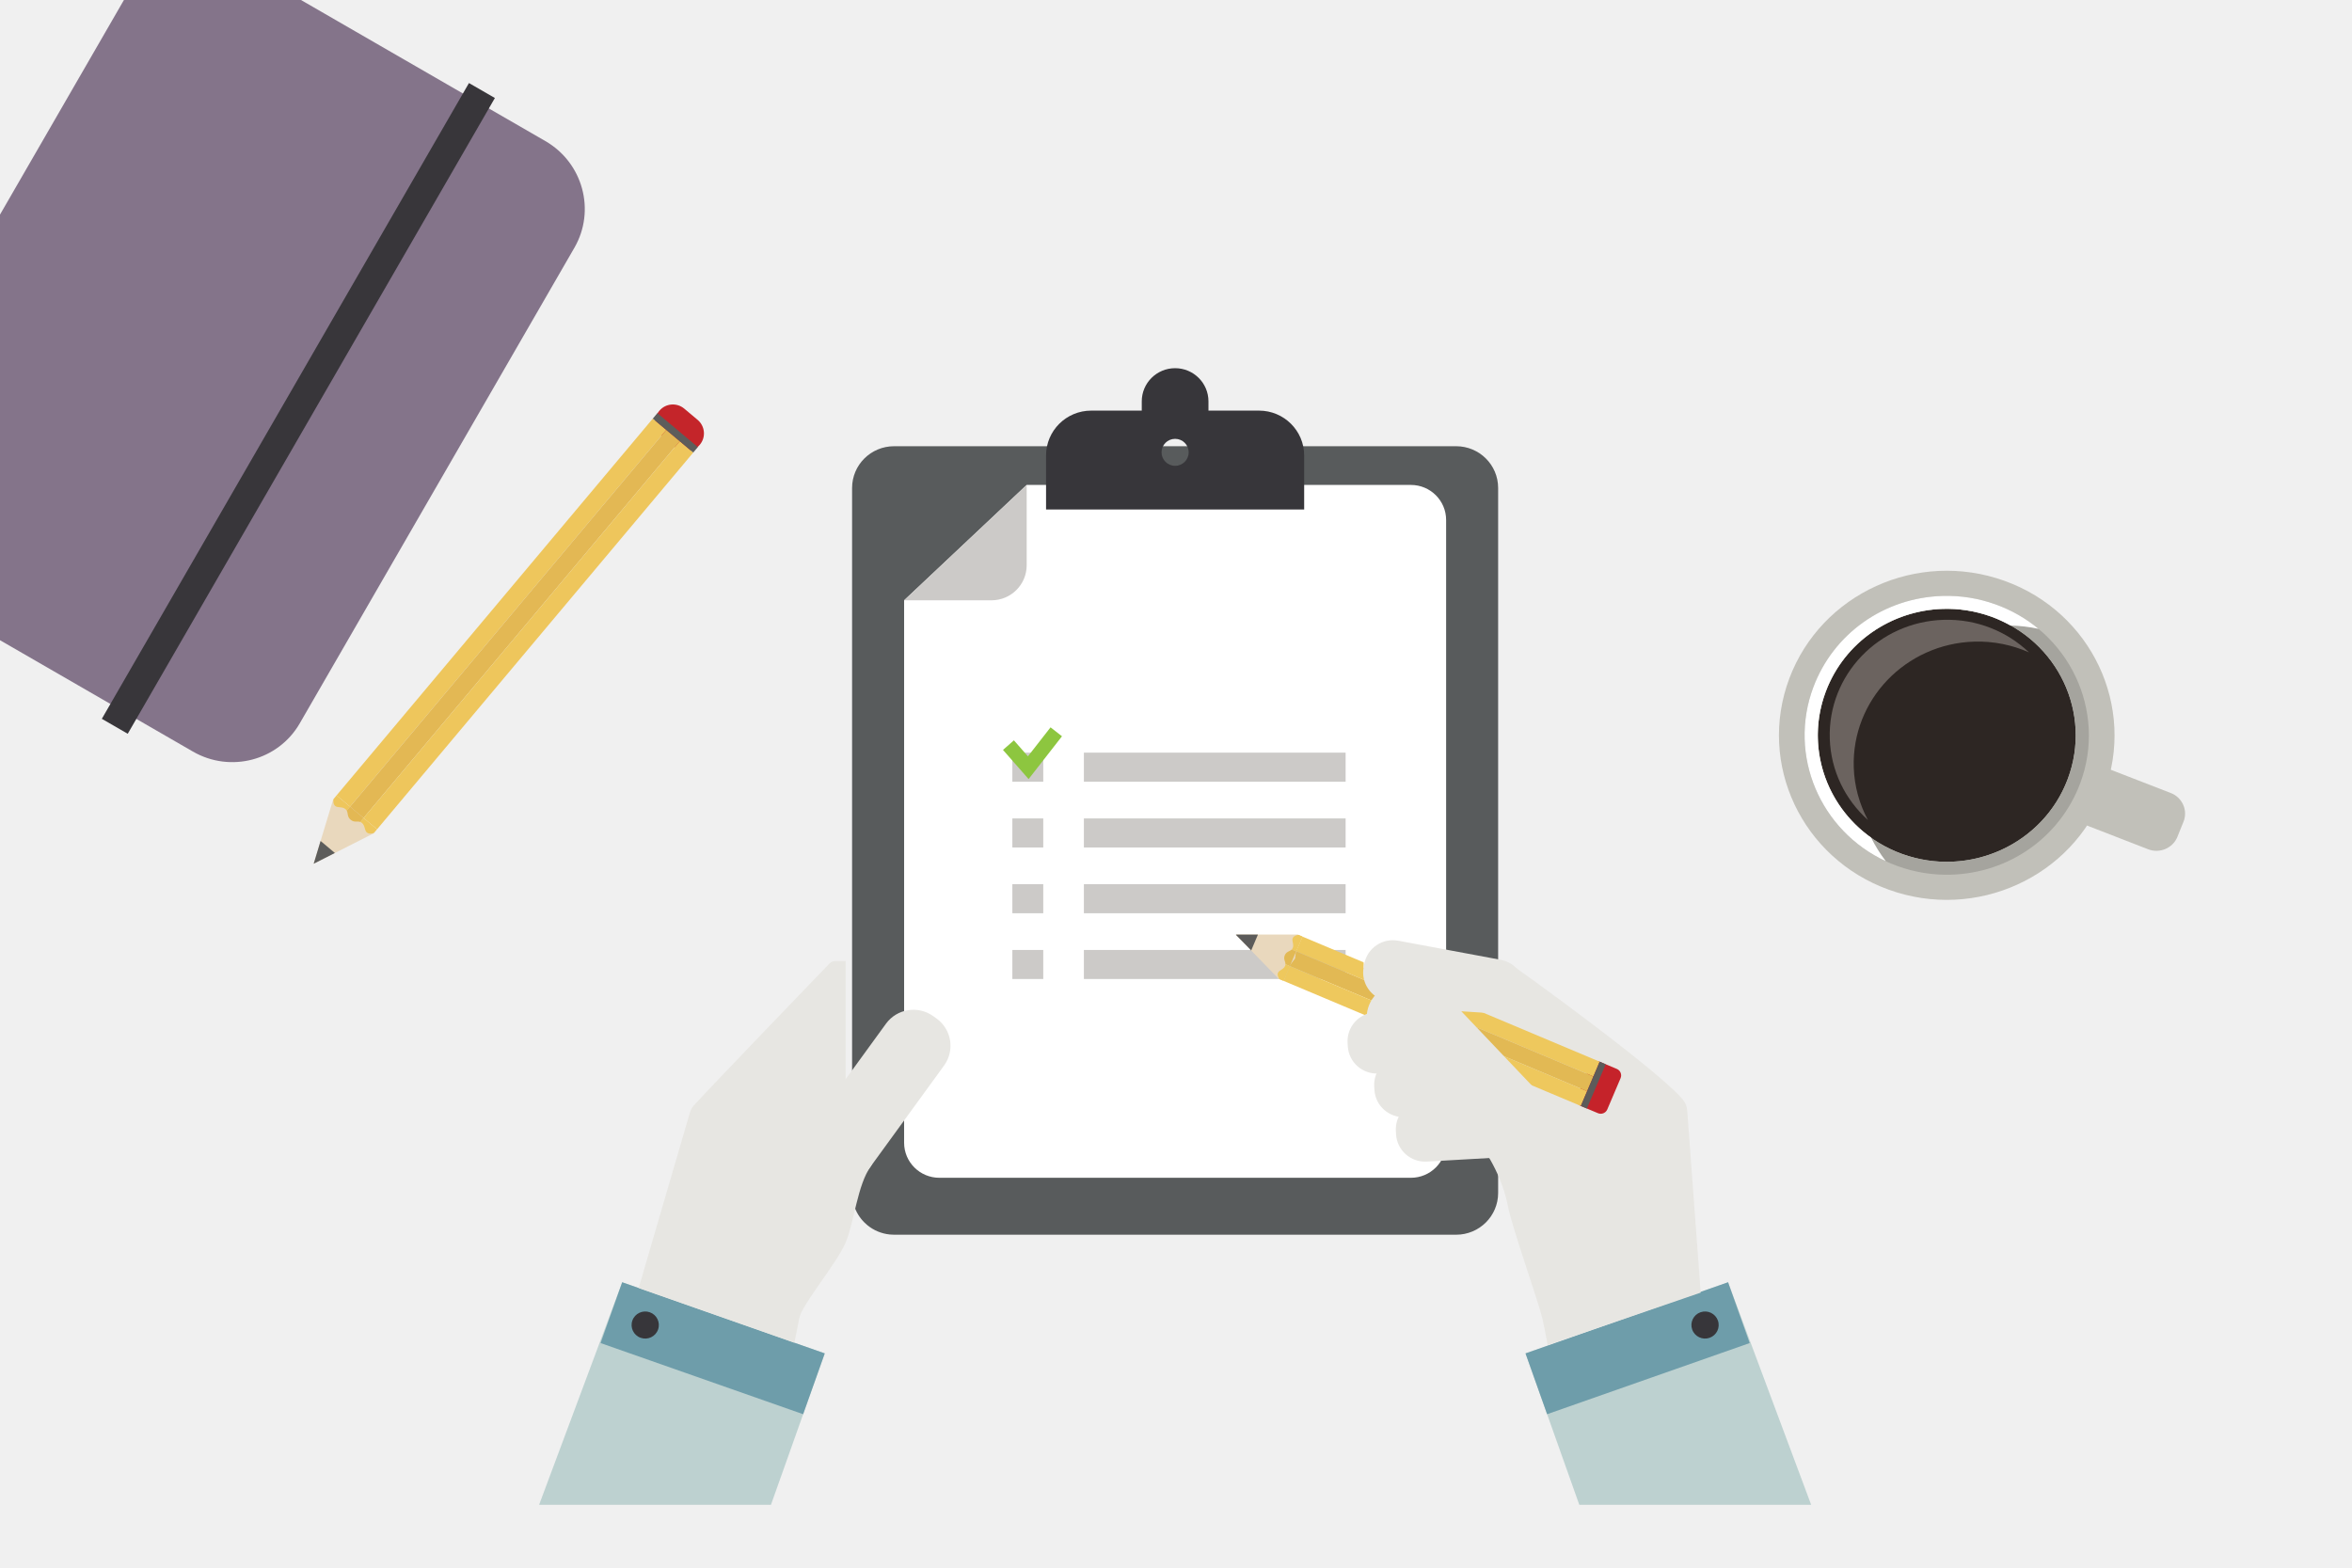
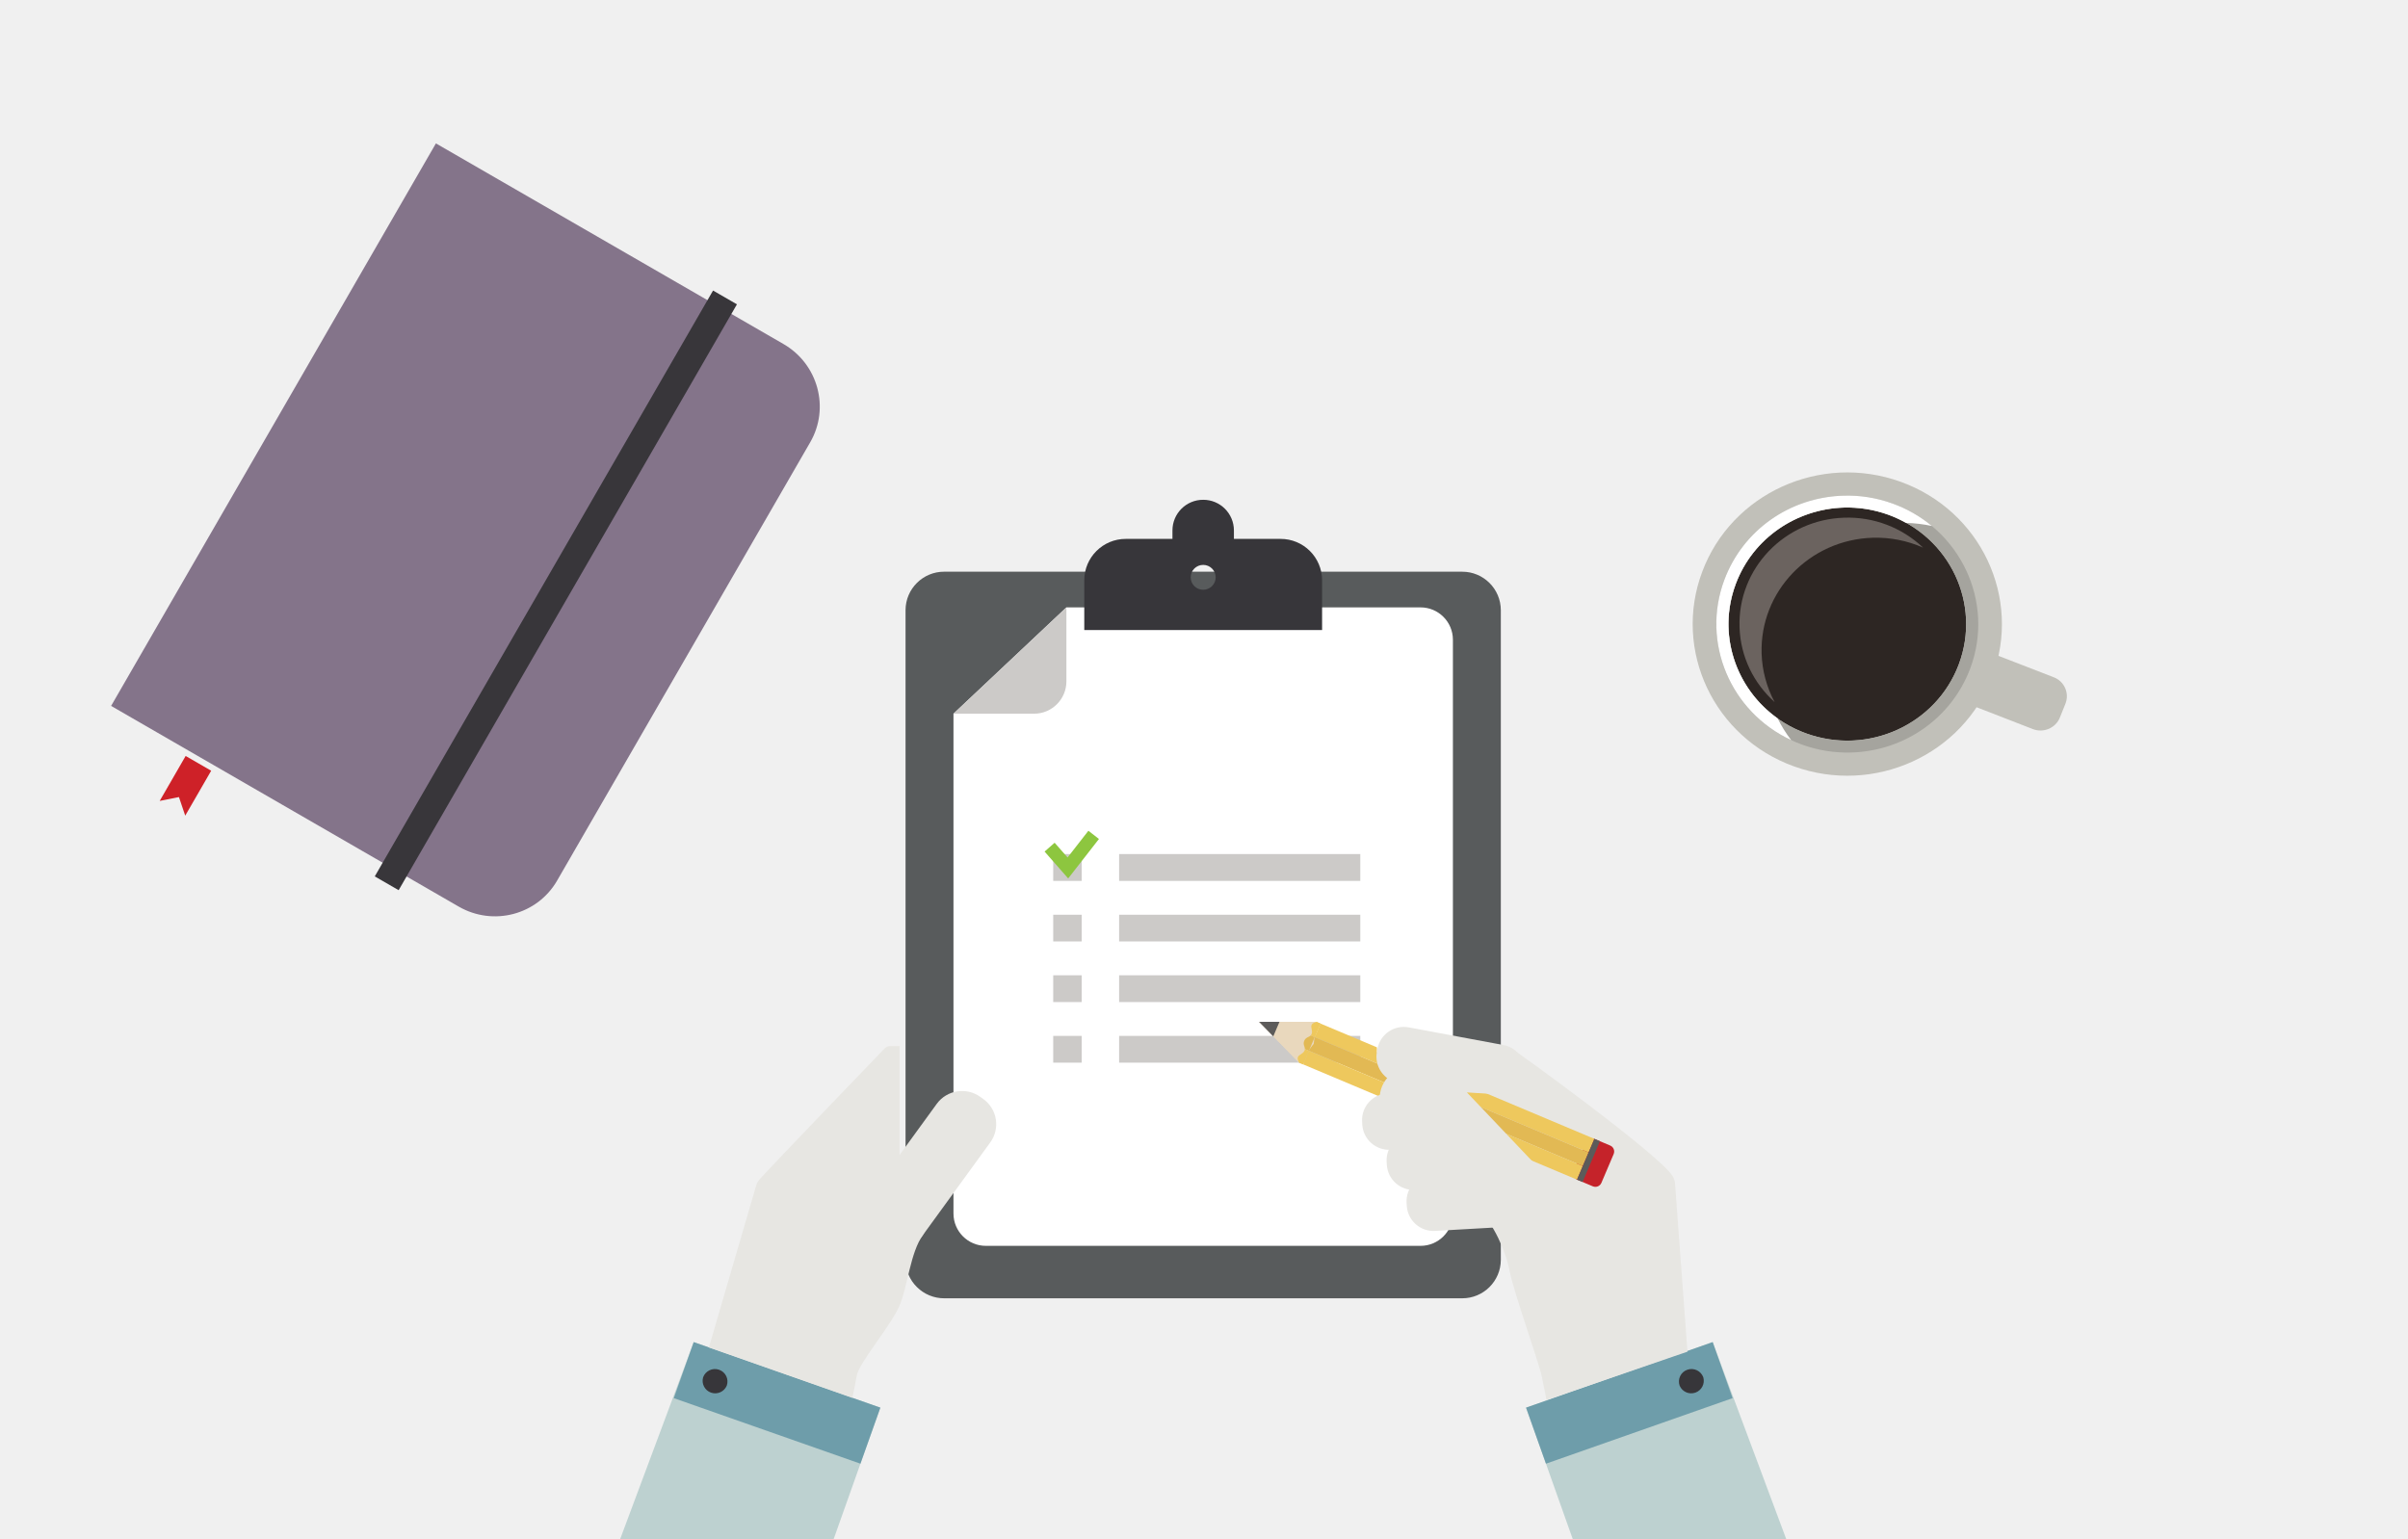
- <svg xmlns="http://www.w3.org/2000/svg" xmlns:xlink="http://www.w3.org/1999/xlink" width="162px" height="108px" viewBox="0 0 162 108" version="1.1">
+ <svg xmlns="http://www.w3.org/2000/svg" xmlns:xlink="http://www.w3.org/1999/xlink" width="180" height="115" viewBox="0 0 180 115">
  <defs>
-     <polygon id="path-1" points="0.098 6.146 1.478 7.368 4.847 5.93 7.996 5.805 6.549 3.637 4.75 2.65 4.75 1.978 2.769 0.517 0.098 0.517 0.098 6.146" />
-     <polygon id="path-3" points="0.444 4.988 2.257 6.593 5.626 5.156 8.775 5.03 7.327 2.863 5.528 1.876 5.528 1.204 4.925 0.759 0.444 0.759 0.444 4.988" />
-     <polygon id="path-5" points="10.101 2.807 2.751 0.383 0.572 0.24 4.836 4.731 10.101 4.731 10.101 2.807" />
-     <polygon id="path-7" points="5.547 5.747 5.675 5.614 0.572 0.24 2.751 0.383 9.669 2.664 9.669 5.747 5.547 5.747" />
-     <polygon id="path-9" points="6.108 6.764 5.064 6.248 5.675 5.614 0.572 0.24 2.751 0.383 9.236 2.521 9.236 6.764 6.108 6.764" />
+     <path id="a" d="M.098 6.146l1.38 1.222L4.847 5.93l3.15-.125-1.448-2.168-1.8-.987v-.672L2.77.517H.099v5.629z" />
+     <path id="c" d="M.444 4.988l1.813 1.605 3.369-1.437 3.15-.126-1.449-2.167-1.799-.987v-.672L4.925.759H.445v4.229z" />
+     <path id="e" d="M10.101 2.807L2.751.383.57.24l4.265 4.49H10.1V2.808z" />
+     <path id="g" d="M5.547 5.747l.128-.133L.572.24 2.75.383l6.918 2.28v3.084H5.547z" />
+     <path id="i" d="M6.108 6.764l-1.044-.516.61-.634L.573.24 2.75.383l6.485 2.138v4.243H6.108z" />
  </defs>
-   <g id="Illustrations" stroke="none" stroke-width="1" fill="none" fill-rule="evenodd">
-     <g id="Illustrations/card/c3">
-       <g id="gjenstander/-ovenfra/-hender-sjekkliste" transform="translate(37, 25)">
-         <path d="M63.296,5.741 L24.582,5.741 C22.985,5.741 21.69,7.028 21.69,8.615 L21.69,57.185 C21.69,57.483 21.735,57.77 21.82,58.04 C21.961,58.49 22.21,58.893 22.537,59.218 C22.602,59.283 22.671,59.345 22.742,59.404 C23.171,59.756 23.703,59.987 24.286,60.046 C24.383,60.055 24.481,60.061 24.582,60.061 L63.296,60.061 C64.894,60.061 66.188,58.774 66.188,57.185 L66.188,8.615 C66.188,7.028 64.894,5.741 63.296,5.741" id="Fill-5" fill="#585B5C" fill-rule="evenodd" />
-         <path d="M25.273,16.356 L25.273,53.726 C25.273,55.058 26.36,56.139 27.699,56.139 L60.179,56.139 C61.518,56.139 62.605,55.058 62.605,53.726 L62.605,10.821 C62.605,9.488 61.518,8.408 60.179,8.408 L33.715,8.408 L25.273,16.356 Z" id="Fill-6" fill="#FFFFFF" fill-rule="evenodd" />
-         <path d="M33.715,8.408 L33.715,13.943 C33.715,15.276 32.629,16.356 31.289,16.356 L25.274,16.356 L33.715,8.408 Z" id="Fill-7" fill="#CCCAC8" fill-rule="evenodd" />
-         <polygon id="Fill-8" fill="#CCCAC8" fill-rule="evenodd" points="37.656 28.854 55.683 28.854 55.683 26.851 37.656 26.851" />
-         <polygon id="Fill-9" fill="#CCCAC8" fill-rule="evenodd" points="37.656 33.384 55.683 33.384 55.683 31.383 37.656 31.383" />
-         <polygon id="Fill-10" fill="#CCCAC8" fill-rule="evenodd" points="37.656 37.915 55.683 37.915 55.683 35.913 37.656 35.913" />
-         <polygon id="Fill-11" fill="#CCCAC8" fill-rule="evenodd" points="37.656 42.445 55.683 42.445 55.683 40.444 37.656 40.444" />
-         <polygon id="Fill-12" fill="#CCCAC8" fill-rule="evenodd" points="32.729 28.854 34.857 28.854 34.857 26.851 32.729 26.851" />
-         <polygon id="Fill-13" fill="#CCCAC8" fill-rule="evenodd" points="32.729 33.384 34.857 33.384 34.857 31.383 32.729 31.383" />
-         <polygon id="Fill-14" fill="#CCCAC8" fill-rule="evenodd" points="32.729 37.915 34.857 37.915 34.857 35.913 32.729 35.913" />
-         <polygon id="Fill-15" fill="#CCCAC8" fill-rule="evenodd" points="32.729 42.445 34.857 42.445 34.857 40.444 32.729 40.444" />
-         <polyline id="Stroke-16" stroke="#8DC63F" stroke-width="1" points="32.459 26.333 33.825 27.888 35.753 25.415" />
-         <path d="M43.939,7.091 C43.422,7.091 43.004,6.674 43.004,6.162 C43.004,5.648 43.422,5.232 43.939,5.232 C44.455,5.232 44.873,5.648 44.873,6.162 C44.873,6.674 44.455,7.091 43.939,7.091 M49.719,3.288 L46.236,3.288 L46.236,2.65 C46.236,1.388 45.207,0.365 43.939,0.365 C42.67,0.365 41.642,1.388 41.642,2.65 L41.642,3.288 L38.16,3.288 C36.442,3.288 35.05,4.672 35.05,6.38 L35.05,10.099 L52.828,10.099 L52.828,6.38 C52.828,4.672 51.436,3.288 49.719,3.288" id="Fill-17" fill="#37363A" fill-rule="evenodd" />
-         <polygon id="Fill-18" fill="#BDD1D0" fill-rule="evenodd" points="5.855 63.336 19.807 68.237 16.102 78.666 0.133 78.666" />
-         <polygon id="Fill-19" fill="#6E9DAA" fill-rule="evenodd" points="5.855 63.336 19.807 68.237 18.318 72.426 4.367 67.525" />
-         <path d="M6.556,65.972 C6.729,65.486 7.265,65.231 7.754,65.403 C8.243,65.574 8.499,66.108 8.326,66.594 C8.154,67.081 7.617,67.335 7.128,67.163 C6.639,66.992 6.383,66.458 6.556,65.972" id="Fill-20" fill="#37363A" fill-rule="evenodd" />
-         <polygon id="Fill-21" fill="#BDD1D0" fill-rule="evenodd" points="82.025 63.336 68.074 68.237 71.778 78.666 87.748 78.666" />
-         <polygon id="Fill-22" fill="#6E9DAA" fill-rule="evenodd" points="82.025 63.336 68.074 68.237 69.562 72.426 83.514 67.525" />
-         <path d="M81.325,65.972 C81.152,65.486 80.615,65.231 80.126,65.403 C79.638,65.574 79.382,66.108 79.554,66.594 C79.727,67.081 80.263,67.335 80.752,67.163 C81.241,66.992 81.498,66.458 81.325,65.972" id="Fill-23" fill="#37363A" fill-rule="evenodd" />
-         <path d="M16.796,59.428 L17.016,59.586 C18.061,60.337 19.52,60.104 20.275,59.065 L28.026,48.405 C28.781,47.366 28.547,45.915 27.502,45.163 L27.281,45.005 C26.238,44.254 24.778,44.487 24.023,45.526 L16.273,56.187 C15.517,57.226 15.752,58.676 16.796,59.428" id="Fill-24" fill="#E7E6E2" fill-rule="evenodd" />
-         <path d="M21.246,49.346 L21.246,49.021 L21.246,41.207 L20.54,41.207 C20.384,41.207 20.235,41.269 20.127,41.382 C18.956,42.598 12.044,49.779 10.805,51.138 C10.672,51.284 10.575,51.458 10.519,51.647 L6.991,63.734 L17.714,67.502 C17.714,67.502 17.886,66.702 18.058,65.789 C18.231,64.877 20.648,62.025 21.246,60.599 C21.844,59.173 22.057,56.614 22.983,55.34 C23.909,54.066 21.246,49.346 21.246,49.346" id="Fill-25" fill="#E7E6E2" fill-rule="evenodd" />
-         <g id="Group-52" stroke-width="1" fill-rule="evenodd" transform="translate(47.50442, 39.00586)">
-           <g id="Group-29" transform="translate(23.36283, 8.519608)" fill="#C5232A">
-             <path d="M0.753,3.03 L1.671,0.873 C1.777,0.625 2.062,0.51 2.311,0.615 L3.496,1.114 C3.745,1.219 3.861,1.503 3.755,1.75 L2.837,3.907 C2.732,4.153 2.446,4.269 2.198,4.164 L1.013,3.665 C0.764,3.561 0.648,3.276 0.753,3.03" id="Fill-27" />
-           </g>
-           <polygon id="Fill-30" fill="#E9D8BD" points="4.895 0.386 0.626 0.387 3.597 3.437 4.696 2.03" />
-           <g id="Group-34" transform="translate(4.672566, 0)">
-             <mask id="mask-2" fill="white">
-               <use xlink:href="#path-1" />
-             </mask>
-             <g id="Clip-33" />
-             <polygon id="Fill-32" fill="#EEC85D" mask="url(#mask-2)" points="20.571 10.152 21.004 9.136 0.531 0.517 0.098 1.533" />
-           </g>
-           <g id="Group-37" transform="translate(3.893805, 0.77451)">
-             <mask id="mask-4" fill="white">
-               <use xlink:href="#path-3" />
-             </mask>
-             <g id="Clip-36" />
-             <polygon id="Fill-35" fill="#E2B954" mask="url(#mask-4)" points="0.444 1.776 20.917 10.394 21.35 9.377 0.877 0.759" />
-           </g>
-           <g id="Group-40" transform="translate(3.893805, 2.323529)" fill="#EEC85D">
-             <polygon id="Fill-38" points="20.917 8.846 0.444 0.227 0.011 1.244 20.484 9.863" />
-           </g>
-           <path d="M4.535,0.627 C4.453,0.819 4.643,1.049 4.534,1.306 C4.517,1.347 4.494,1.378 4.468,1.405 L4.771,1.533 L5.204,0.516 L4.921,0.397 C4.921,0.397 4.617,0.435 4.535,0.627" id="Fill-41" fill="#EEC85D" />
-           <path d="M4.468,1.405 C4.333,1.545 4.104,1.533 3.989,1.803 C3.873,2.074 4.042,2.229 4.035,2.422 L4.338,2.55 L4.771,1.533 L4.468,1.405 Z" id="Fill-43" fill="#E2B954" />
-           <path d="M4.035,2.422 C4.034,2.459 4.026,2.498 4.009,2.539 C3.9,2.796 3.601,2.82 3.519,3.012 C3.438,3.204 3.622,3.448 3.622,3.448 L3.905,3.567 L4.338,2.55 L4.035,2.422 Z" id="Fill-45" fill="#EEC85D" />
-           <polygon id="Fill-47" fill="#5C5B5A" points="0.626 0.388 1.677 1.467 2.136 0.388" />
-           <g id="Group-51" transform="translate(24.14159, 8.519608)" fill="#5C5B5A">
-             <polygon id="Fill-49" points="0.236 3.666 1.534 0.616 1.952 0.791 0.654 3.842" />
-           </g>
-         </g>
-         <g id="Group-65" stroke-width="1" fill-rule="evenodd" transform="translate(55.29203, 39.00586)" fill="#E7E6E2">
-           <path d="M3.852,13.907 L3.866,14.14 C3.929,15.24 4.877,16.081 5.984,16.017 L13.155,15.608 C14.262,15.545 15.107,14.602 15.044,13.502 L15.031,13.27 C14.967,12.169 14.018,11.328 12.912,11.392 L5.74,11.801 C4.634,11.864 3.789,12.808 3.852,13.907" id="Fill-53" />
-           <path d="M2.361,10.842 L2.375,11.074 C2.438,12.174 3.386,13.015 4.492,12.953 L11.664,12.543 C12.77,12.48 13.616,11.537 13.553,10.437 L13.539,10.205 C13.475,9.104 12.527,8.264 11.421,8.326 L4.249,8.736 C3.143,8.799 2.298,9.742 2.361,10.842" id="Fill-55" />
-           <path d="M0.526,7.838 L0.54,8.07 C0.603,9.17 1.551,10.011 2.657,9.949 L9.829,9.539 C10.936,9.476 11.781,8.533 11.717,7.433 L11.704,7.201 C11.64,6.1 10.693,5.26 9.586,5.323 L2.414,5.732 C1.308,5.795 0.463,6.738 0.526,7.838" id="Fill-57" />
-           <path d="M1.675,2.395 L1.632,2.623 C1.428,3.707 2.145,4.749 3.234,4.952 L10.295,6.268 C11.385,6.471 12.432,5.758 12.637,4.674 L12.68,4.446 C12.884,3.363 12.167,2.32 11.078,2.117 L4.017,0.801 C2.927,0.598 1.879,1.312 1.675,2.395" id="Fill-59" />
-           <path d="M6.13,7.674 L3.433,3.637 L1.635,2.651 L11.631,2.341 C11.784,2.373 22.818,10.35 23.746,11.935 C23.846,12.105 23.905,12.295 23.919,12.492 L24.847,25.045 L14.306,28.662 C14.306,28.662 14.16,27.824 13.963,26.917 C13.711,25.754 11.844,20.552 11.557,19.034 C11.27,17.516 10.339,15.473 9.219,14.363 C7.754,12.913 6.13,7.674 6.13,7.674" id="Fill-61" />
-           <path d="M15.203,17.014 L15.396,16.822 C16.305,15.914 16.301,14.445 15.388,13.54 L6.015,4.258 C5.101,3.353 3.623,3.356 2.714,4.265 L2.522,4.457 C1.612,5.364 1.616,6.835 2.529,7.738 L11.903,17.021 C12.816,17.925 14.294,17.922 15.203,17.014" id="Fill-63" />
-         </g>
-         <g id="Group-94" stroke-width="1" fill-rule="evenodd" transform="translate(47.50442, 39.00586)">
-           <path d="M24.116,11.549 L25.034,9.392 C25.139,9.145 25.425,9.03 25.674,9.134 L26.859,9.634 C27.107,9.738 27.223,10.023 27.118,10.27 L26.2,12.427 C26.095,12.673 25.809,12.788 25.561,12.684 L24.375,12.185 C24.127,12.08 24.011,11.795 24.116,11.549" id="Fill-66" fill="#C5232A" />
-           <g id="Group-70" fill="#E9D8BD">
-             <polygon id="Fill-68" points="4.895 0.386 0.626 0.387 3.597 3.437 4.696 2.03" />
-           </g>
-           <g id="Group-73" transform="translate(15.57522, 5.421569)">
-             <mask id="mask-6" fill="white">
-               <use xlink:href="#path-5" />
-             </mask>
-             <g id="Clip-72" />
-             <polygon id="Fill-71" fill="#EEC85D" mask="url(#mask-6)" points="9.668 4.731 10.101 3.714 -10.372 -4.905 -10.805 -3.888" />
-           </g>
-           <g id="Group-76" transform="translate(15.57522, 5.421569)">
-             <mask id="mask-8" fill="white">
-               <use xlink:href="#path-7" />
-             </mask>
-             <g id="Clip-75" />
-             <polygon id="Fill-74" fill="#E2B954" mask="url(#mask-8)" points="-11.237 -2.871 9.236 5.747 9.669 4.73 -10.804 -3.888" />
-           </g>
-           <g id="Group-79" transform="translate(15.57522, 5.421569)">
-             <mask id="mask-10" fill="white">
-               <use xlink:href="#path-9" />
-             </mask>
-             <g id="Clip-78" />
-             <polygon id="Fill-77" fill="#EEC85D" mask="url(#mask-10)" points="9.236 5.748 -11.237 -2.871 -11.67 -1.854 8.803 6.764" />
-           </g>
-           <g id="Group-82" transform="translate(3.893805, 0)" fill="#EEC85D">
-             <path d="M0.641,0.627 C0.559,0.819 0.749,1.049 0.64,1.306 C0.623,1.347 0.6,1.378 0.574,1.405 L0.877,1.533 L1.31,0.516 L1.027,0.397 C1.027,0.397 0.723,0.435 0.641,0.627" id="Fill-80" />
-           </g>
-           <g id="Group-85" transform="translate(3.893805, 0.77451)" fill="#E2B954">
-             <path d="M0.574,0.631 C0.439,0.77 0.21,0.759 0.095,1.029 C-0.02,1.299 0.148,1.454 0.141,1.648 L0.444,1.776 L0.878,0.759 L0.574,0.631 Z" id="Fill-83" />
-           </g>
-           <g id="Group-88" transform="translate(3.115044, 2.323529)" fill="#EEC85D">
-             <path d="M0.92,0.099 C0.919,0.136 0.911,0.175 0.894,0.216 C0.785,0.472 0.486,0.497 0.404,0.689 C0.323,0.88 0.507,1.124 0.507,1.124 L0.79,1.243 L1.223,0.226 L0.92,0.099 Z" id="Fill-86" />
-           </g>
-           <g id="Group-91" fill="#5C5B5A">
-             <polygon id="Fill-89" points="0.626 0.388 1.677 1.467 2.136 0.388" />
-           </g>
-           <polygon id="Fill-92" fill="#5C5B5A" points="24.378 12.186 25.676 9.136 26.093 9.311 24.795 12.362" />
-         </g>
+   <g fill="none" fill-rule="evenodd">
+     <path fill="#585B5C" d="M109.296 42.74H70.582a2.883 2.883 0 0 0-2.892 2.875v48.57a2.846 2.846 0 0 0 .847 2.033 2.886 2.886 0 0 0 2.045.843h38.714a2.883 2.883 0 0 0 2.892-2.876v-48.57a2.883 2.883 0 0 0-2.892-2.874" />
+     <path fill="#FFF" d="M71.273 53.356v37.37A2.42 2.42 0 0 0 73.7 93.14h32.48a2.42 2.42 0 0 0 2.426-2.413V47.821a2.42 2.42 0 0 0-2.426-2.413H79.715l-8.442 7.948z" />
+     <path fill="#CCCAC8" d="M79.715 45.408v5.535a2.42 2.42 0 0 1-2.426 2.413h-6.015l8.441-7.948zM83.656 65.854h18.027V63.85H83.656zM83.656 70.384h18.027v-2H83.656zM83.656 74.915h18.027v-2.002H83.656zM83.656 79.445h18.027v-2H83.656zM78.729 65.854h2.128V63.85h-2.128zM78.729 70.384h2.128v-2h-2.128zM78.729 74.915h2.128v-2.002h-2.128zM78.729 79.445h2.128v-2h-2.128z" />
+     <path stroke="#8DC63F" d="M78.459 63.333l1.366 1.555 1.928-2.473" />
+     <path fill="#37363A" d="M89.939 44.091a.932.932 0 0 1-.935-.93c0-.513.418-.929.935-.929.516 0 .934.416.934.93 0 .512-.418.929-.934.929m5.78-3.803h-3.483v-.638a2.29 2.29 0 0 0-2.297-2.285 2.29 2.29 0 0 0-2.297 2.285v.638H84.16a3.1 3.1 0 0 0-3.11 3.092v3.72h17.778v-3.72a3.1 3.1 0 0 0-3.11-3.092" />
+     <path fill="#BDD1D0" d="M51.855 100.336l13.952 4.9-3.705 10.43h-15.97z" />
+     <path fill="#6E9DAA" d="M51.855 100.336l13.952 4.9-1.489 4.19-13.951-4.901z" />
+     <path fill="#37363A" d="M52.556 102.972a.94.94 0 0 1 1.198-.569c.489.171.745.705.572 1.191a.94.94 0 0 1-1.77-.622" />
+     <path fill="#BDD1D0" d="M128.025 100.336l-13.951 4.9 3.704 10.43h15.97z" />
+     <path fill="#6E9DAA" d="M128.025 100.336l-13.951 4.9 1.488 4.19 13.952-4.901z" />
+     <path fill="#37363A" d="M127.325 102.972a.94.94 0 0 0-1.199-.569.932.932 0 0 0-.572 1.191.94.94 0 0 0 1.77-.622" />
+     <path fill="#E7E6E2" d="M62.796 96.428l.22.158a2.342 2.342 0 0 0 3.259-.521l7.75-10.66a2.313 2.313 0 0 0-.523-3.242l-.22-.158a2.342 2.342 0 0 0-3.26.52l-7.75 10.662a2.312 2.312 0 0 0 .524 3.24" />
+     <path fill="#E7E6E2" d="M67.246 86.346v-8.139h-.706a.57.57 0 0 0-.413.175c-1.171 1.216-8.083 8.397-9.322 9.756-.133.146-.23.32-.286.51l-3.528 12.086 10.723 3.768s.172-.8.344-1.713c.173-.912 2.59-3.764 3.188-5.19.598-1.426.81-3.985 1.737-5.259.926-1.274-1.737-5.994-1.737-5.994" />
+     <path fill="#C5232A" d="M117.62 87.555l.919-2.157a.488.488 0 0 1 .64-.258l1.184.5a.484.484 0 0 1 .26.636l-.918 2.157a.489.489 0 0 1-.64.257l-1.185-.5a.484.484 0 0 1-.26-.635" />
+     <path fill="#E9D8BD" d="M98.4 76.392l-4.27.001 2.971 3.05 1.1-1.407z" />
+     <g transform="translate(98.177 76.006)">
+       <mask id="b" fill="#fff">
+         <use xlink:href="#a" />
+       </mask>
+       <path fill="#EEC85D" d="M20.571 10.152l.433-1.016L.531.516.098 1.534z" mask="url(#b)" />
+     </g>
+     <g transform="translate(97.398 76.78)">
+       <mask id="d" fill="#fff">
+         <use xlink:href="#c" />
+       </mask>
+       <path fill="#E2B954" d="M.444 1.776l20.473 8.618.433-1.017L.877.76z" mask="url(#d)" />
+     </g>
+     <path fill="#EEC85D" d="M118.315 87.175l-20.473-8.619-.433 1.017 20.473 8.619zM98.04 76.633c-.082.192.108.422-.001.678a.325.325 0 0 1-.067.1l.303.128.433-1.017-.282-.12s-.305.039-.387.23" />
+     <path fill="#E2B954" d="M97.972 77.411c-.135.14-.364.128-.479.398-.115.27.053.426.046.62l.303.127.434-1.017-.304-.128z" />
+     <path fill="#EEC85D" d="M97.54 78.428a.318.318 0 0 1-.026.117c-.11.256-.408.281-.49.473-.082.192.103.436.103.436l.282.119.433-1.017-.303-.128z" />
+     <path fill="#5C5B5A" d="M94.13 76.394l1.051 1.078.46-1.078zM117.882 88.192l1.298-3.05.418.175-1.298 3.05z" />
+     <g fill="#E7E6E2">
+       <path d="M105.144 89.913l.014.233a2.002 2.002 0 0 0 2.118 1.877l7.171-.409a2 2 0 0 0 1.889-2.106l-.013-.232a2.003 2.003 0 0 0-2.118-1.878l-7.173.409a2 2 0 0 0-1.888 2.106" />
+       <path d="M103.653 86.848l.014.232a2.003 2.003 0 0 0 2.117 1.878l7.172-.41a2 2 0 0 0 1.889-2.105l-.014-.233a2.003 2.003 0 0 0-2.117-1.878l-7.173.41a1.999 1.999 0 0 0-1.888 2.106" />
+       <path d="M101.818 83.844l.014.232a2.002 2.002 0 0 0 2.117 1.879l7.172-.41a2 2 0 0 0 1.889-2.106l-.014-.232a2.003 2.003 0 0 0-2.118-1.879l-7.172.41a2 2 0 0 0-1.888 2.106" />
+       <path d="M102.967 78.4l-.043.229a1.996 1.996 0 0 0 1.602 2.329l7.061 1.316a2.006 2.006 0 0 0 2.342-1.594l.043-.229a1.996 1.996 0 0 0-1.602-2.328l-7.061-1.316a2.006 2.006 0 0 0-2.342 1.593" />
+       <path d="M107.422 83.68l-2.697-4.037-1.797-.987 9.995-.31c.153.033 11.187 8.01 12.115 9.594.1.17.159.361.173.558l.928 12.553-10.541 3.617s-.146-.838-.343-1.745c-.252-1.163-2.119-6.365-2.406-7.883-.287-1.518-1.218-3.562-2.338-4.67-1.465-1.451-3.09-6.69-3.09-6.69" />
+       <path d="M116.495 93.02l.193-.192a2.312 2.312 0 0 0-.008-3.282l-9.373-9.282a2.343 2.343 0 0 0-3.301.007l-.192.192a2.312 2.312 0 0 0 .007 3.281l9.374 9.283c.913.904 2.39.901 3.3-.007" />
+     </g>
+     <g>
+       <path fill="#C5232A" d="M117.62 87.555l.919-2.157a.488.488 0 0 1 .64-.258l1.184.5a.484.484 0 0 1 .26.636l-.918 2.157a.489.489 0 0 1-.64.257l-1.185-.5a.484.484 0 0 1-.26-.635" />
+       <path fill="#E9D8BD" d="M98.4 76.392l-4.27.001 2.971 3.05 1.1-1.407z" />
+       <g transform="translate(109.08 81.427)">
+         <mask id="f" fill="#fff">
+           <use xlink:href="#e" />
+         </mask>
+         <path fill="#EEC85D" d="M9.668 4.73l.433-1.016-20.473-8.619-.433 1.017z" mask="url(#f)" />
      </g>
-       <g id="gjenstander/-ovenfra/-kop" transform="translate(122, 39)">
-         <path d="M25.962,19.508 L21.845,17.91 C21.053,17.604 20.661,16.716 20.975,15.938 L21.397,14.891 C21.71,14.114 22.615,13.729 23.407,14.037 L27.524,15.634 C28.316,15.941 28.709,16.829 28.395,17.607 L27.973,18.654 C27.659,19.431 26.754,19.816 25.962,19.508 Z" id="Fill-297" fill="#C1C0B9" />
-         <path d="M22.934,15.565 C20.734,21.441 14.093,24.455 8.103,22.296 C2.113,20.137 -0.96,13.624 1.241,7.748 C3.442,1.872 10.081,-1.142 16.072,1.017 C22.062,3.175 25.134,9.689 22.934,15.565" id="Fill-299" fill="#C1C0B9" />
-         <path d="M20.424,14.66 C18.733,19.177 13.629,21.493 9.025,19.834 C4.421,18.175 2.059,13.169 3.751,8.652 C5.442,4.135 10.546,1.82 15.15,3.479 C19.754,5.138 22.115,10.144 20.424,14.66" id="Fill-301" fill="#2D2623" />
-         <path d="M11.788,2.055 L11.816,2.946 L11.788,2.055 L11.787,2.055 C7.772,2.177 4.283,4.646 2.898,8.345 C1.036,13.315 3.645,18.844 8.712,20.67 C9.898,21.098 11.134,21.296 12.388,21.258 C16.403,21.135 19.892,18.666 21.277,14.968 C23.139,9.997 20.53,4.468 15.463,2.642 C14.277,2.215 13.04,2.017 11.788,2.055 M11.816,2.946 C12.92,2.913 14.049,3.082 15.15,3.479 C19.754,5.138 22.115,10.144 20.424,14.66 C19.137,18.097 15.874,20.259 12.36,20.367 C11.255,20.4 10.126,20.23 9.025,19.834 C4.421,18.175 2.059,13.169 3.751,8.652 C5.038,5.216 8.301,3.053 11.816,2.946" id="Fill-303" fill="#A5A49E" />
-         <path d="M13.982,5.202 C15.327,5.162 16.604,5.436 17.753,5.943 C16.236,4.499 14.15,3.632 11.87,3.701 C7.402,3.838 3.892,7.5 4.031,11.883 C4.101,14.11 5.103,16.092 6.655,17.488 C6.076,16.4 5.723,15.175 5.682,13.866 C5.535,9.225 9.252,5.346 13.982,5.202" id="Fill-305" fill="#6B635F" />
-         <path d="M3.751,8.652 C5.037,5.216 8.3,3.053 11.815,2.946 C12.919,2.912 14.048,3.082 15.15,3.479 C15.617,3.647 16.055,3.858 16.475,4.092 C17.136,4.11 17.783,4.188 18.409,4.323 C17.558,3.616 16.569,3.041 15.463,2.642 C14.277,2.214 13.041,2.017 11.788,2.055 L11.815,2.946 L11.788,2.055 L11.786,2.055 C7.772,2.177 4.283,4.646 2.898,8.345 C1.14,13.04 3.37,18.23 7.892,20.331 C7.504,19.823 7.163,19.279 6.876,18.703 C3.738,16.472 2.348,12.397 3.751,8.652" id="Fill-307" fill="#FFFFFF" />
+       <g transform="translate(109.08 81.427)">
+         <mask id="h" fill="#fff">
+           <use xlink:href="#g" />
+         </mask>
+         <path fill="#E2B954" d="M-11.237-2.871L9.236 5.747l.433-1.017-20.473-8.618z" mask="url(#h)" />
      </g>
-       <g id="gjenstander/-ovenfra/-notatbok" transform="translate(14.08846, 26.38269) rotate(30) translate(-14.08846, -26.38269) translate(-3.911543, -0.617314)">
-         <path d="M30.002,0.831 L16.485,0.831 L5.401,0.831 L0,0.831 L0,6.191 L0,44.031 L0,49.392 L5.401,49.392 L16.485,49.392 L30.002,49.392 C32.985,49.392 35.404,46.992 35.404,44.031 L35.404,6.191 C35.404,3.231 32.985,0.831 30.002,0.831" id="Fill-309" fill="#84748A" />
-         <polygon id="Fill-311" fill="#38363A" points="23.442 50.575 25.503 50.575 25.503 0 23.442 0" />
-         <polygon id="Fill-313" fill="#CE2128" points="8.901 53.726 7.799 52.757 6.698 53.726 6.698 49.846 8.901 49.846" />
+       <g transform="translate(109.08 81.427)">
+         <mask id="j" fill="#fff">
+           <use xlink:href="#i" />
+         </mask>
+         <path fill="#EEC85D" d="M9.236 5.748l-20.473-8.62-.433 1.018L8.803 6.764z" mask="url(#j)" />
      </g>
-       <g id="gjenstander/-ovenfra/-blyant" transform="translate(34.8908, 43.94774) rotate(130) translate(-34.8908, -43.94774) translate(14.3908, 41.94774)">
-         <path d="M2.984,1.58 L2.984,2.776 C2.984,3.451 2.442,3.997 1.773,3.997 L1.743,3.997 C1.073,3.997 0.532,3.451 0.532,2.776 L0.532,1.58 C0.532,0.906 1.073,0.359 1.743,0.359 L1.773,0.359 C2.442,0.359 2.984,0.906 2.984,1.58" id="Fill-121" fill="#C4252A" />
-         <polygon id="Fill-122" fill="#E9D8BD" points="36.697 3.997 40.956 2.178 36.697 0.359 36.198 2.251" />
-         <polygon id="Fill-123" fill="#EEC65C" points="2.452 3.997 36.333 3.997 36.333 2.785 2.452 2.785" />
-         <polygon id="Fill-124" fill="#E3B854" points="2.452 2.785 36.333 2.785 36.333 1.572 2.452 1.572" />
-         <polygon id="Fill-125" fill="#EEC65C" points="2.452 1.572 36.333 1.572 36.333 0.359 2.452 0.359" />
-         <path d="M36.954,3.601 C36.954,3.372 36.666,3.219 36.666,2.914 C36.666,2.865 36.676,2.823 36.691,2.784 L36.333,2.784 L36.333,3.997 L36.666,3.997 C36.666,3.997 36.954,3.829 36.954,3.601" id="Fill-126" fill="#EEC65C" />
-         <path d="M36.69,2.784 C36.766,2.586 36.999,2.501 36.999,2.178 C36.999,1.855 36.766,1.77 36.69,1.572 L36.333,1.572 L36.333,2.784 L36.69,2.784 Z" id="Fill-127" fill="#E3B854" />
-         <path d="M36.69,1.572 C36.676,1.533 36.666,1.491 36.666,1.442 C36.666,1.137 36.953,0.984 36.953,0.755 C36.953,0.526 36.666,0.359 36.666,0.359 L36.333,0.359 L36.333,1.572 L36.69,1.572 Z" id="Fill-128" fill="#EEC65C" />
-         <polygon id="Fill-129" fill="#5D5D5B" points="40.956 2.178 39.449 1.535 39.449 2.822" />
-         <polygon id="Fill-130" fill="#5D5D5B" points="1.961 3.997 2.452 3.997 2.452 0.359 1.961 0.359" />
-       </g>
+       <path fill="#EEC85D" d="M98.04 76.633c-.082.192.108.422-.001.678a.325.325 0 0 1-.067.1l.303.128.433-1.017-.282-.12s-.305.039-.387.23" />
+       <path fill="#E2B954" d="M97.972 77.411c-.135.14-.364.128-.479.398-.115.27.053.426.046.62l.303.127.434-1.017-.304-.128z" />
+       <path fill="#EEC85D" d="M97.54 78.428a.318.318 0 0 1-.026.117c-.11.256-.408.281-.49.473-.082.192.103.436.103.436l.282.119.433-1.017-.303-.128z" />
+       <path fill="#5C5B5A" d="M94.13 76.394l1.051 1.078.46-1.078zM117.882 88.192l1.298-3.05.418.175-1.298 3.05z" />
+     </g>
+     <g>
+       <path fill="#C1C0B9" d="M151.962 54.508l-4.117-1.598a1.514 1.514 0 0 1-.87-1.972l.422-1.047c.313-.777 1.218-1.162 2.01-.854l4.117 1.597a1.515 1.515 0 0 1 .87 1.973l-.421 1.047c-.314.777-1.219 1.162-2.011.854z" />
+       <path fill="#C1C0B9" d="M148.934 50.565c-2.2 5.876-8.84 8.89-14.83 6.73-5.991-2.158-9.064-8.671-6.863-14.547 2.2-5.876 8.84-8.89 14.831-6.731 5.99 2.158 9.062 8.672 6.862 14.548" />
+       <path fill="#2D2623" d="M146.424 49.66c-1.69 4.517-6.795 6.833-11.4 5.174-4.603-1.659-6.965-6.665-5.273-11.182 1.691-4.517 6.795-6.832 11.4-5.173 4.603 1.659 6.964 6.665 5.273 11.181" />
+       <path fill="#A5A49E" d="M137.788 37.055l.028.89-.028-.89c-4.016.122-7.505 2.591-8.89 6.29-1.862 4.97.747 10.5 5.814 12.325a9.91 9.91 0 0 0 3.676.588c4.015-.123 7.504-2.592 8.89-6.29 1.86-4.97-.748-10.5-5.815-12.326a9.926 9.926 0 0 0-3.675-.587m.028.89a9.011 9.011 0 0 1 3.334.534c4.604 1.659 6.965 6.665 5.274 11.181-1.287 3.437-4.55 5.6-8.064 5.707a9.025 9.025 0 0 1-3.335-.533c-4.604-1.659-6.966-6.665-5.274-11.182 1.287-3.436 4.55-5.599 8.065-5.706" />
+       <path fill="#6B635F" d="M139.982 40.202a8.66 8.66 0 0 1 3.771.74 8.15 8.15 0 0 0-5.883-2.24c-4.468.136-7.978 3.798-7.839 8.181.07 2.227 1.072 4.209 2.624 5.605a8.239 8.239 0 0 1-.973-3.622c-.147-4.64 3.57-8.52 8.3-8.664" />
+       <path fill="#FFF" d="M129.75 43.652c1.287-3.436 4.55-5.599 8.065-5.706a9.002 9.002 0 0 1 3.335.533c.467.168.905.38 1.325.613a10.55 10.55 0 0 1 1.934.231 9.79 9.79 0 0 0-2.946-1.681 9.904 9.904 0 0 0-3.675-.587l.027.891-.027-.89h-.002c-4.014.121-7.503 2.59-8.888 6.29-1.758 4.694.472 9.884 4.994 11.985a10.126 10.126 0 0 1-1.016-1.628c-3.138-2.231-4.528-6.306-3.125-10.051" />
+     </g>
+     <g>
+       <path fill="#84748A" d="M58.567 25.72l-11.706-6.758-9.6-5.542-4.676-2.7-2.68 4.641-18.92 32.77-2.68 4.643 4.676 2.7 9.6 5.543 11.706 6.759c2.583 1.491 5.878.622 7.358-1.942l18.92-32.77c1.48-2.564.586-5.852-1.998-7.343" />
+       <path fill="#38363A" d="M28.014 65.52l1.785 1.03 25.287-43.798-1.785-1.031z" />
+       <path fill="#CE2128" d="M13.846 60.979l-.47-1.39-1.439.288 1.94-3.36 1.909 1.102z" />
    </g>
  </g>
</svg>
